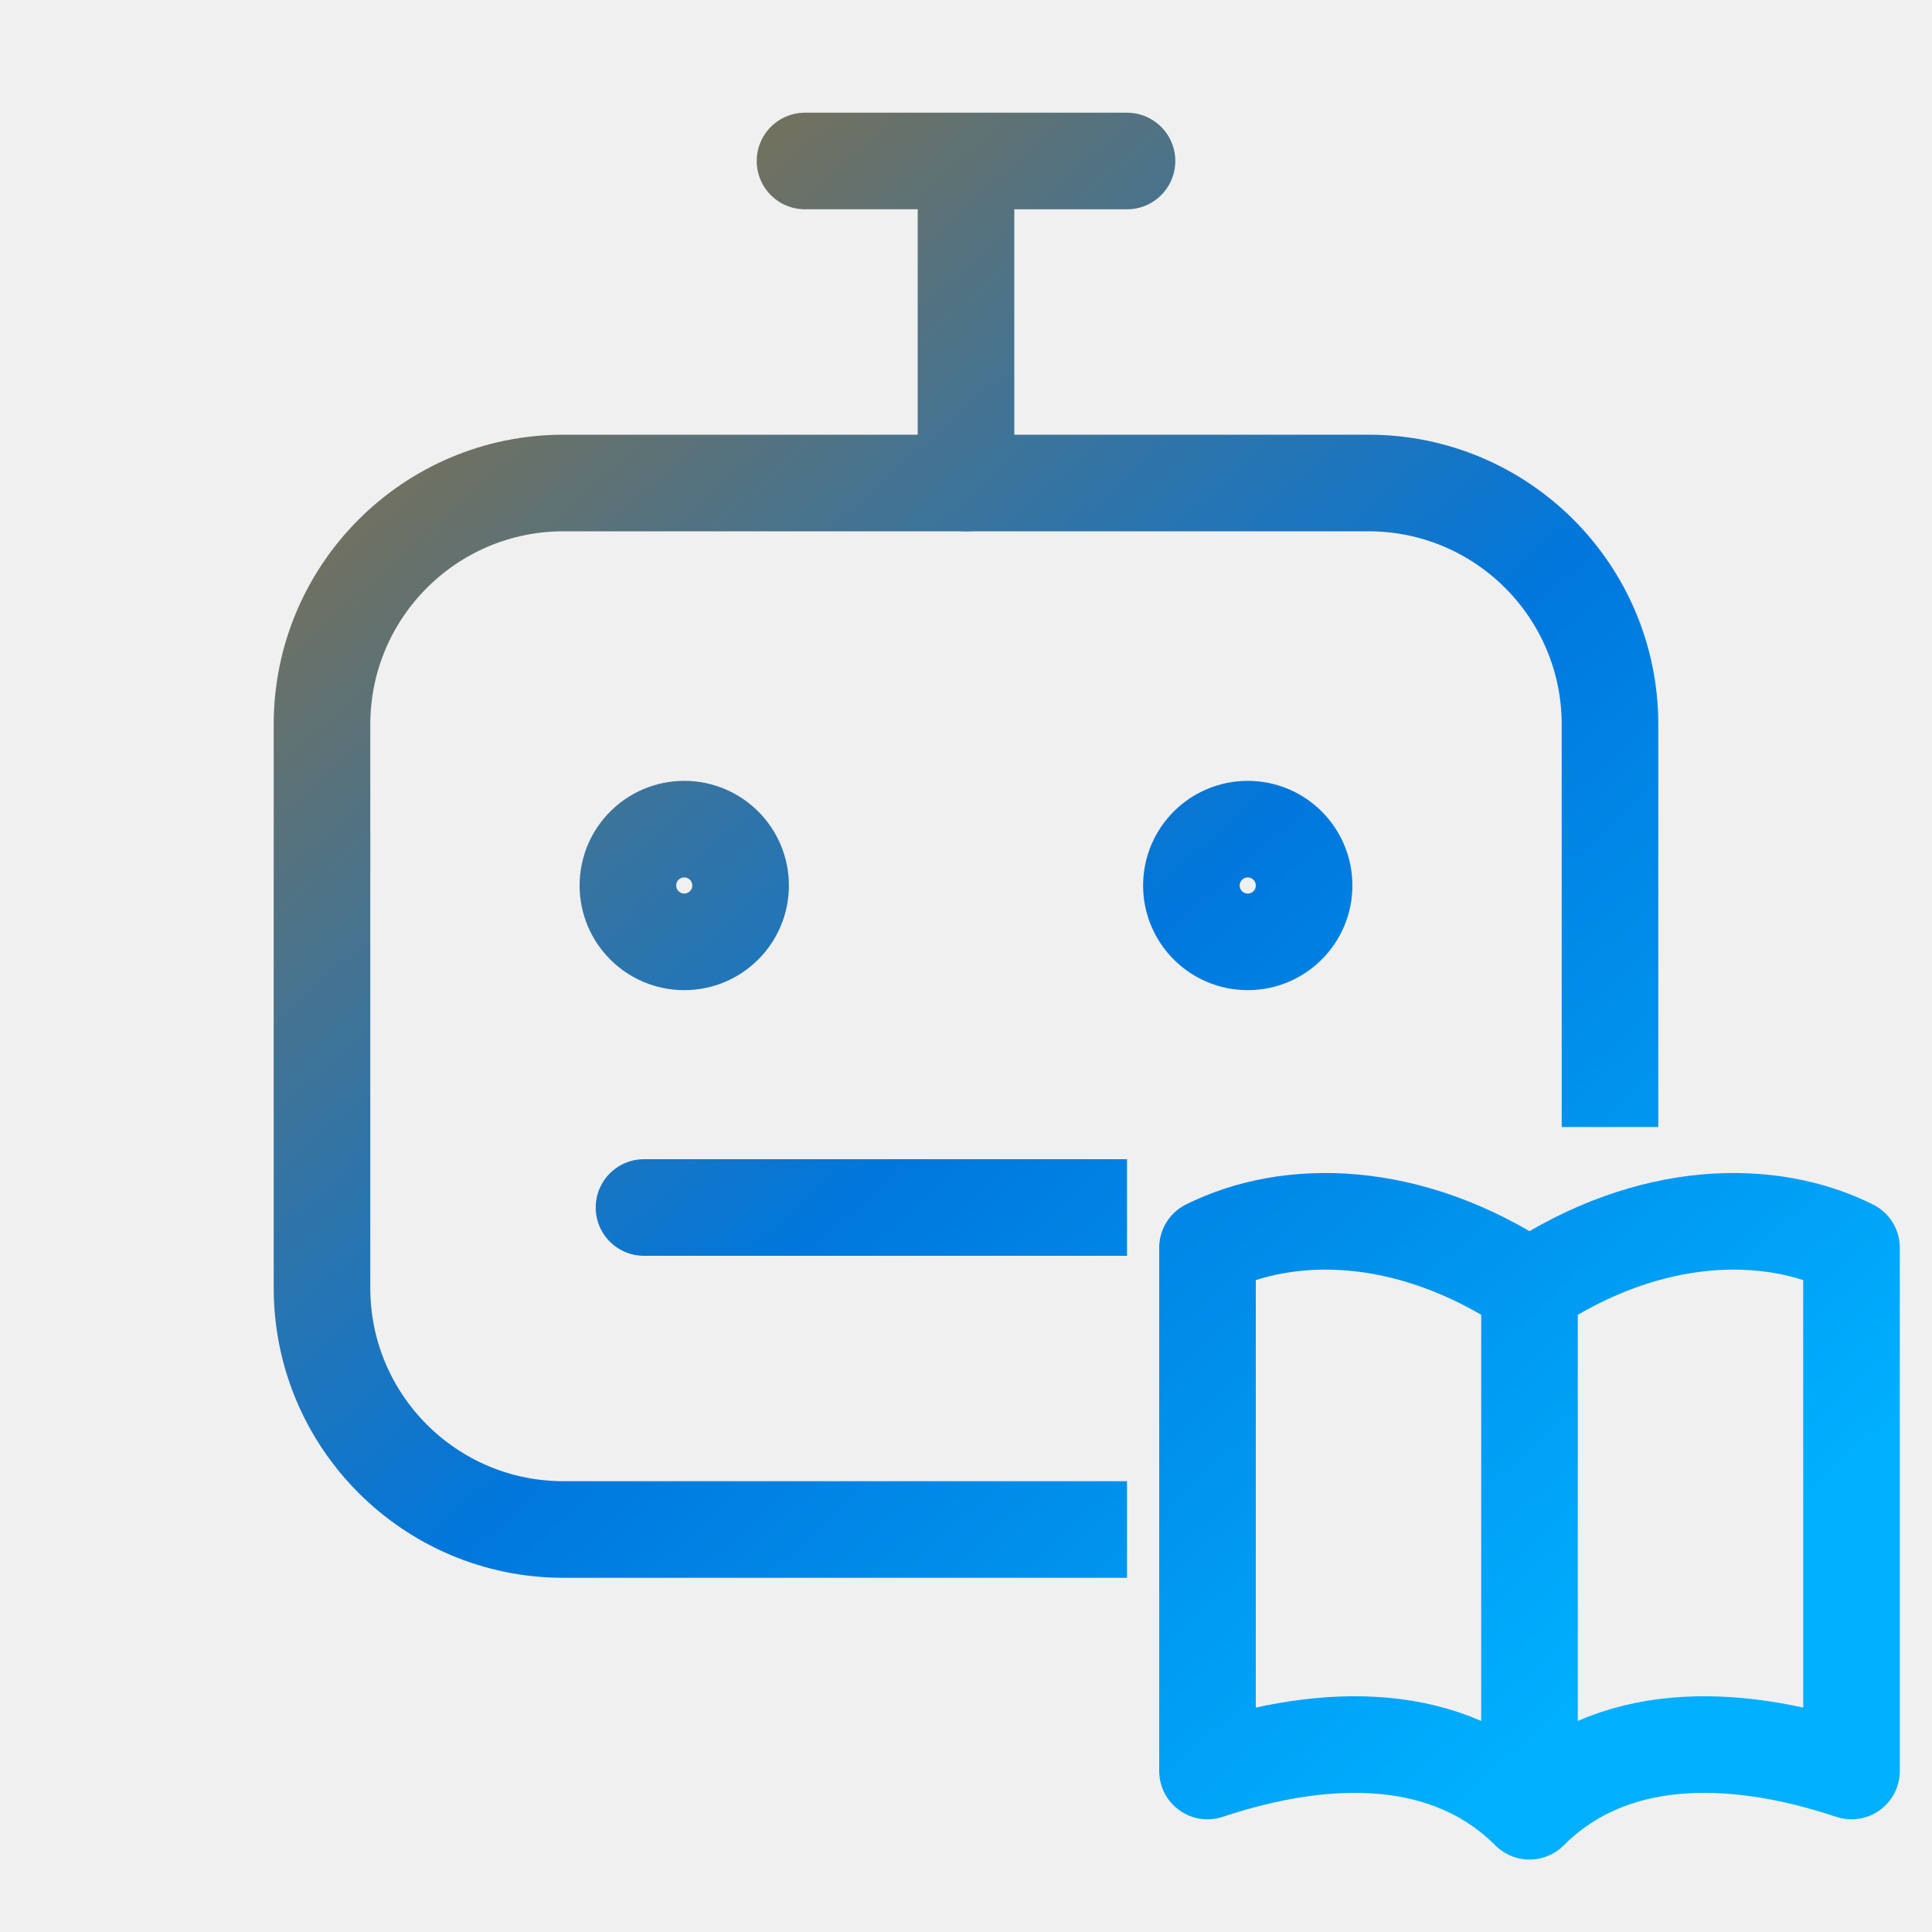
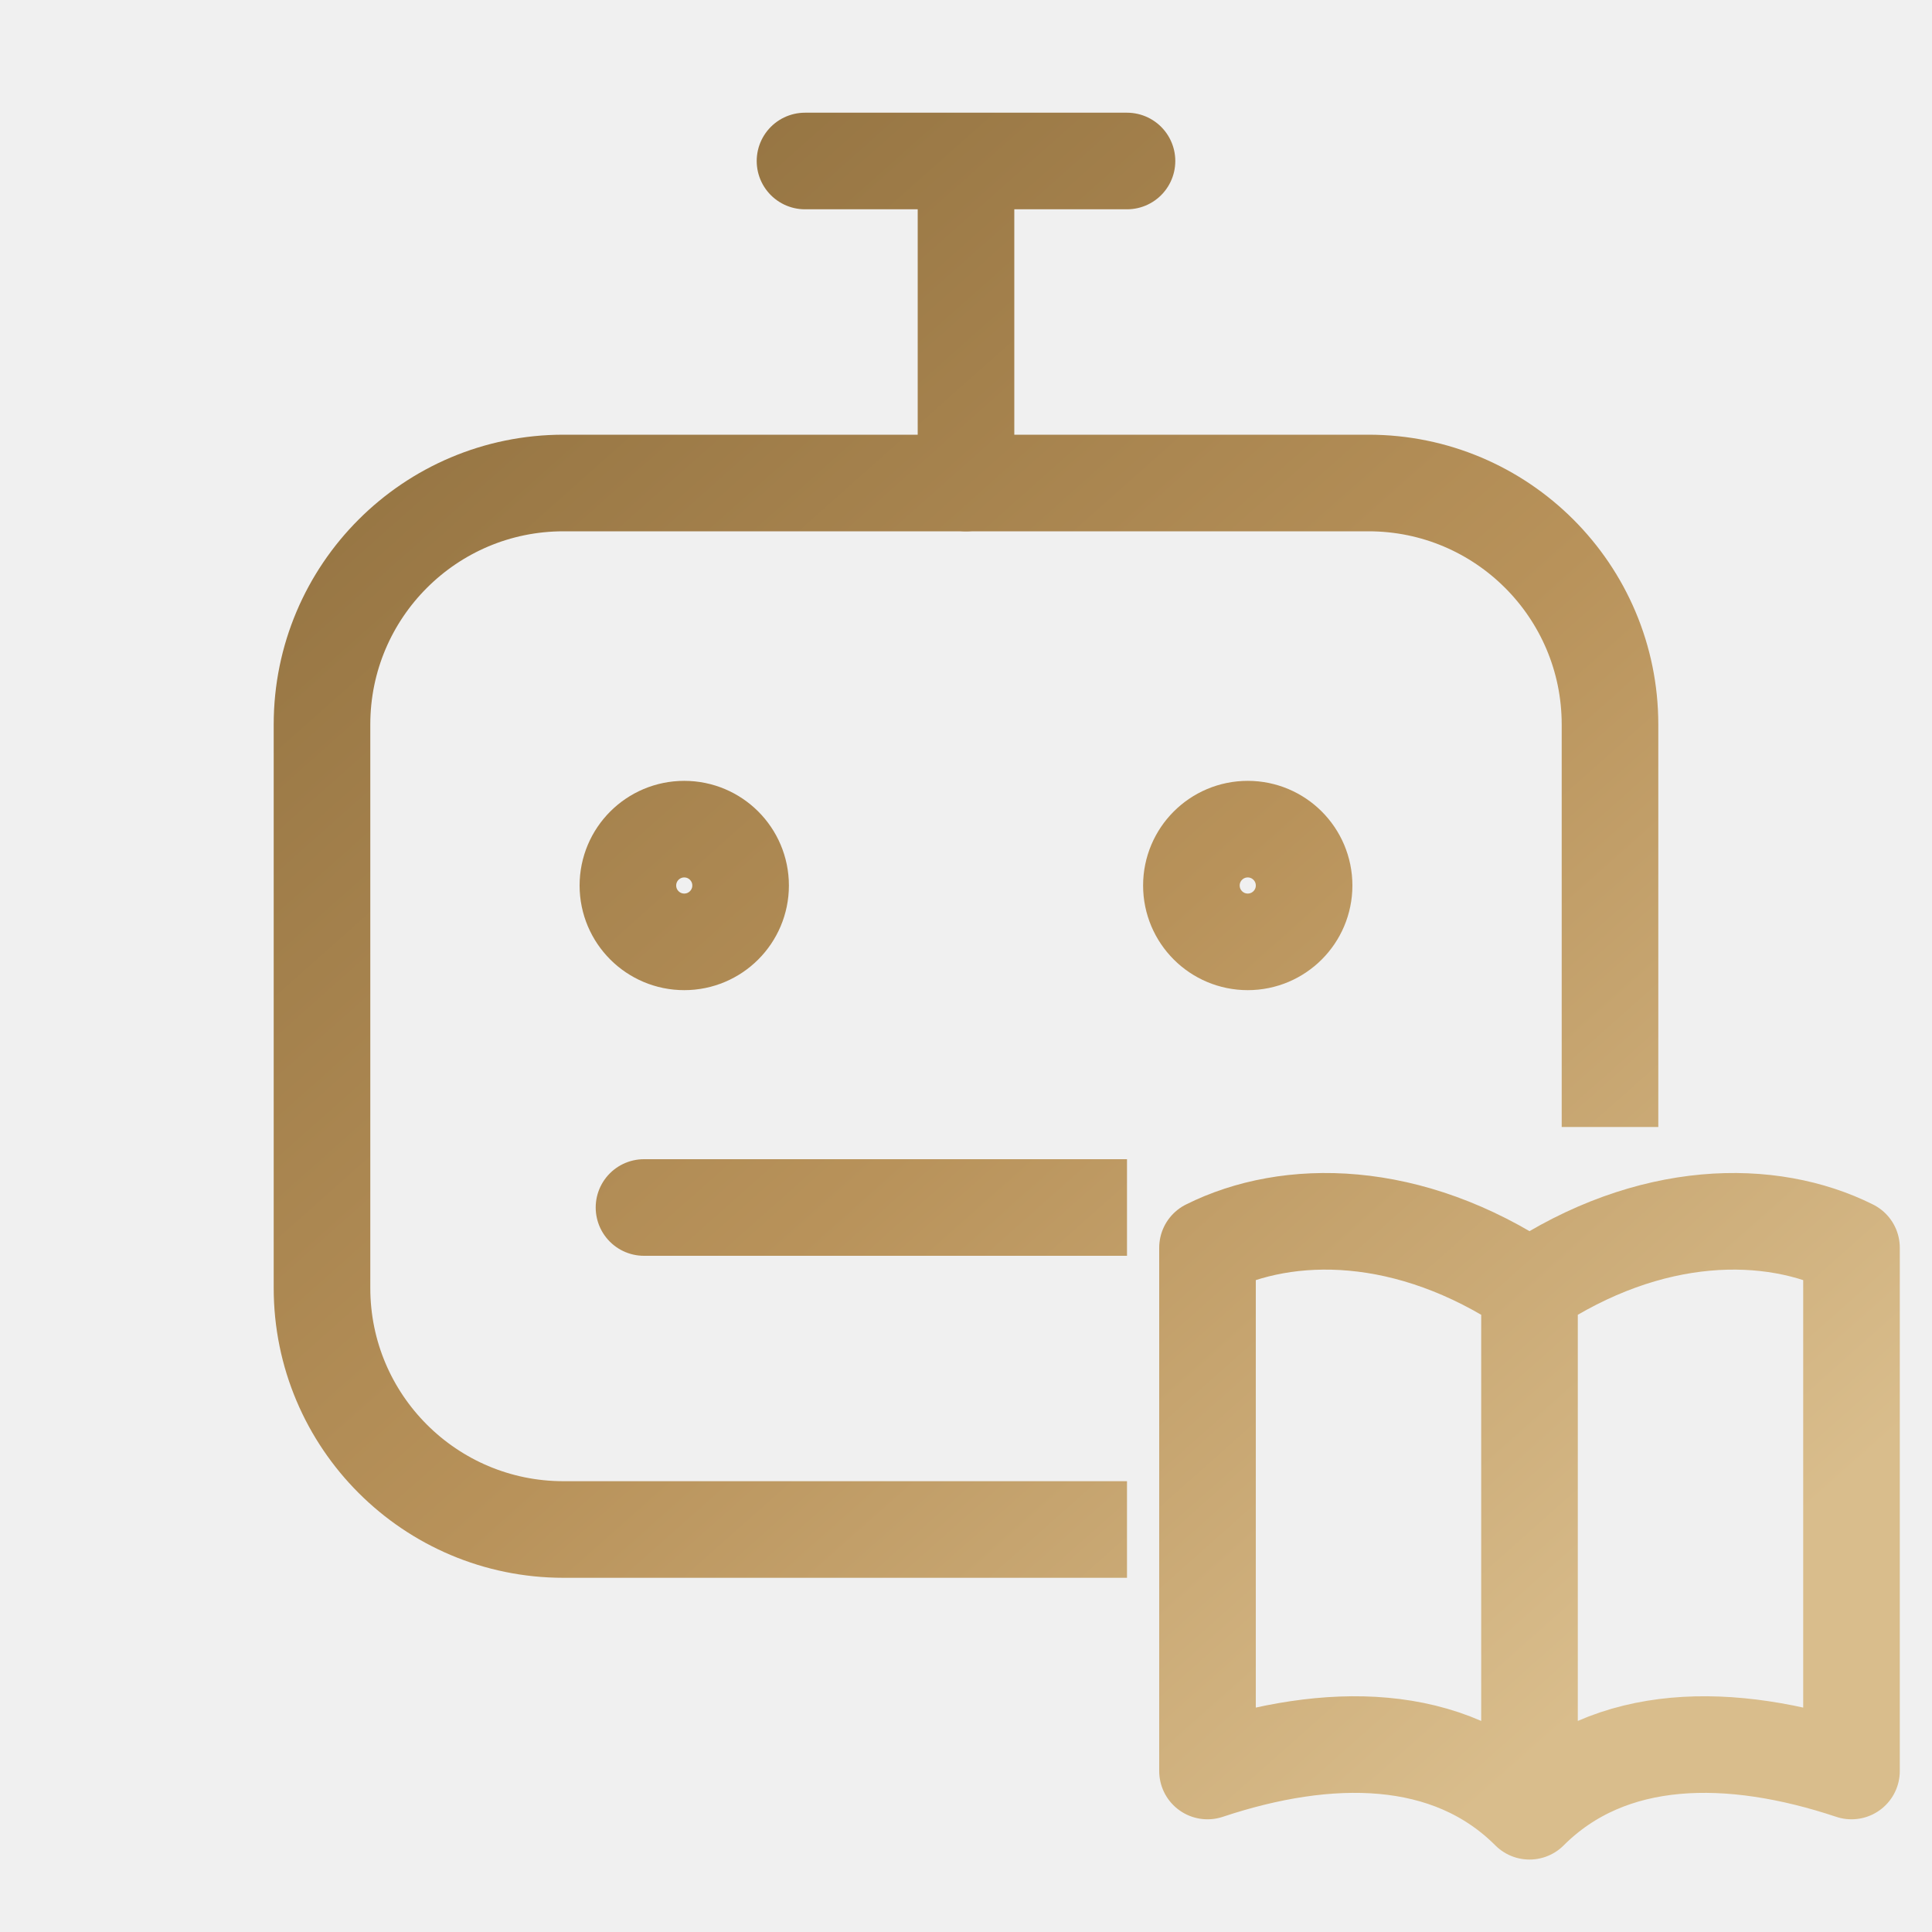
<svg xmlns="http://www.w3.org/2000/svg" viewBox="0 0 24 24" fill="none">
  <defs>
    <linearGradient id="aestheiaGradient" x1="4" y1="3" x2="20" y2="21" gradientUnits="userSpaceOnUse">
      <stop stop-color="#8f6f3e" />
-       <stop offset=".55" stop-color="#0077dd" />
-       <stop offset="1" stop-color="#00b0ff" />
+       <stop offset=".55" stop-color="#b8925a" />
+       <stop offset="1" stop-color="#d9bd8c" />
    </linearGradient>
    <mask id="roleClear">
      <rect width="24" height="24" fill="white" />
      <rect x="14" y="14" width="10" height="10" fill="black" />
    </mask>
  </defs>
  <g stroke="url(#aestheiaGradient)" stroke-width="1.2" stroke-linecap="round" stroke-linejoin="round">
    <g mask="url(#roleClear)">
      <rect x="4" y="6" width="16" height="13" rx="3" />
      <path d="M12 6V2M10 2h4M8 15h8" />
      <circle cx="8.5" cy="11" r=".7" />
      <circle cx="15.5" cy="11" r=".7" />
    </g>
    <path d="M19 16c-1.5-1-3-1-4-.5V22c1.5-.5 3-.5 4 .5 1-1 2.5-1 4-.5v-6.5c-1-.5-2.5-.5-4 .5Zm0 0v6.5" />
  </g>
</svg>
